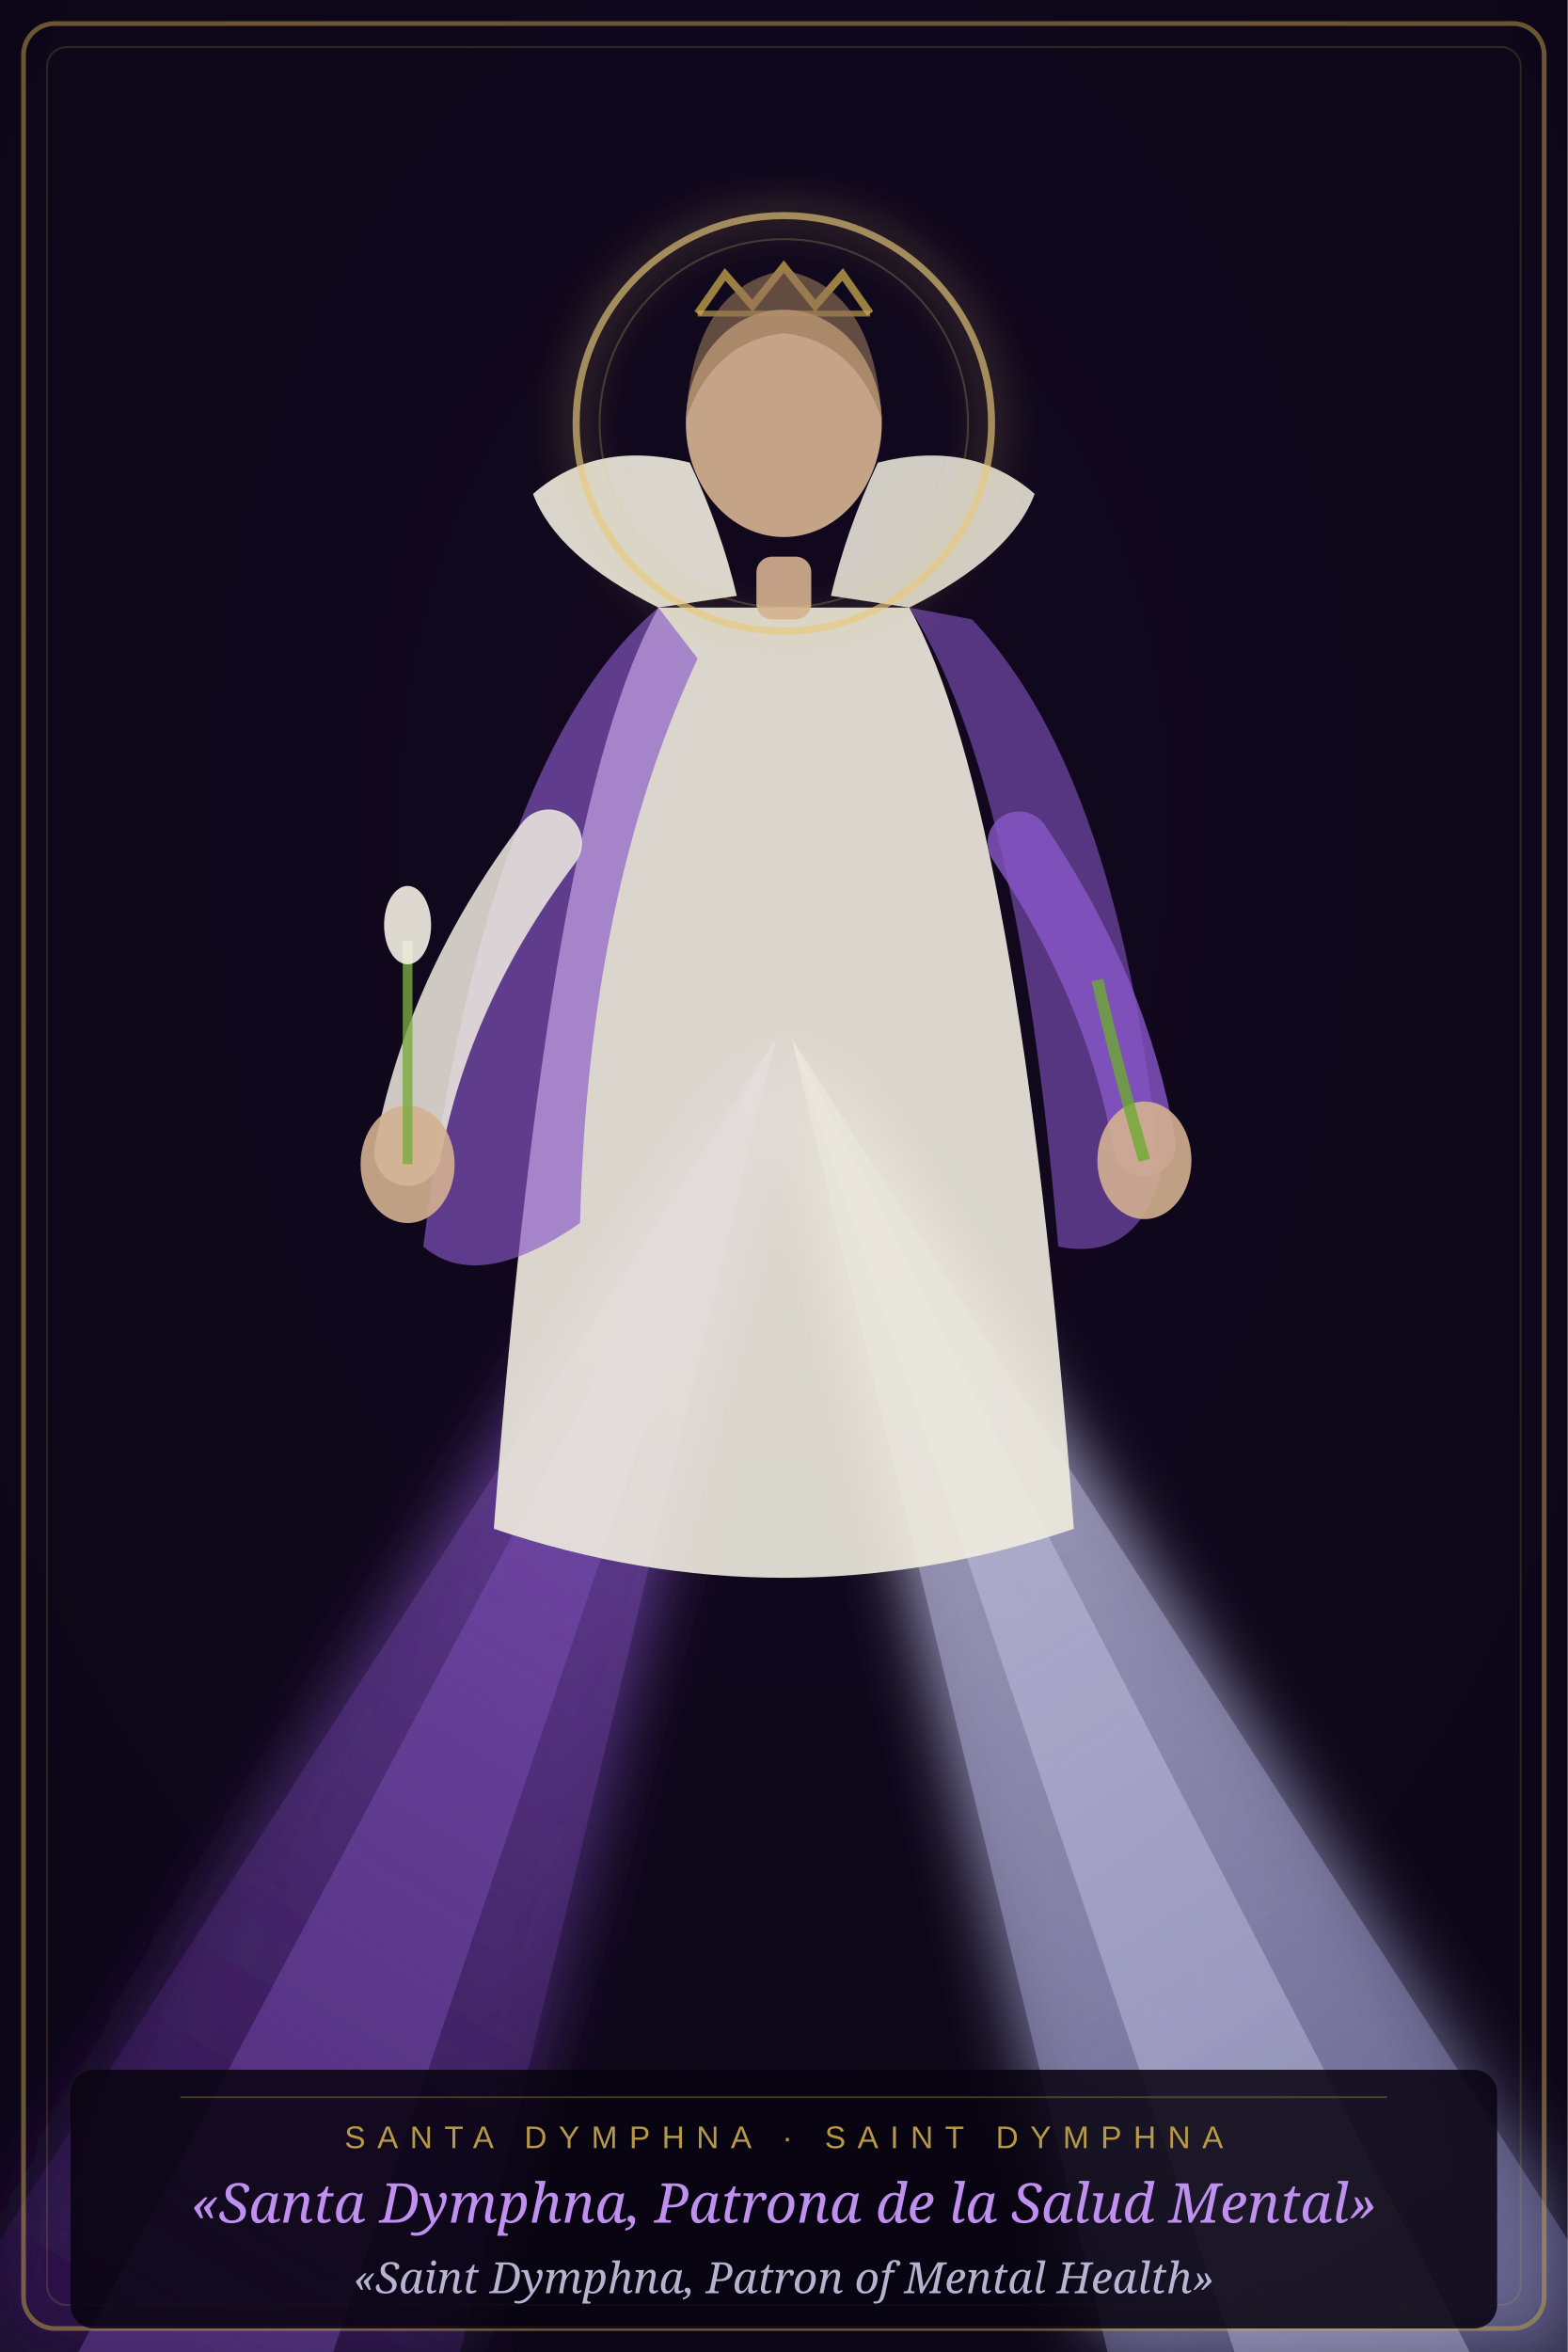
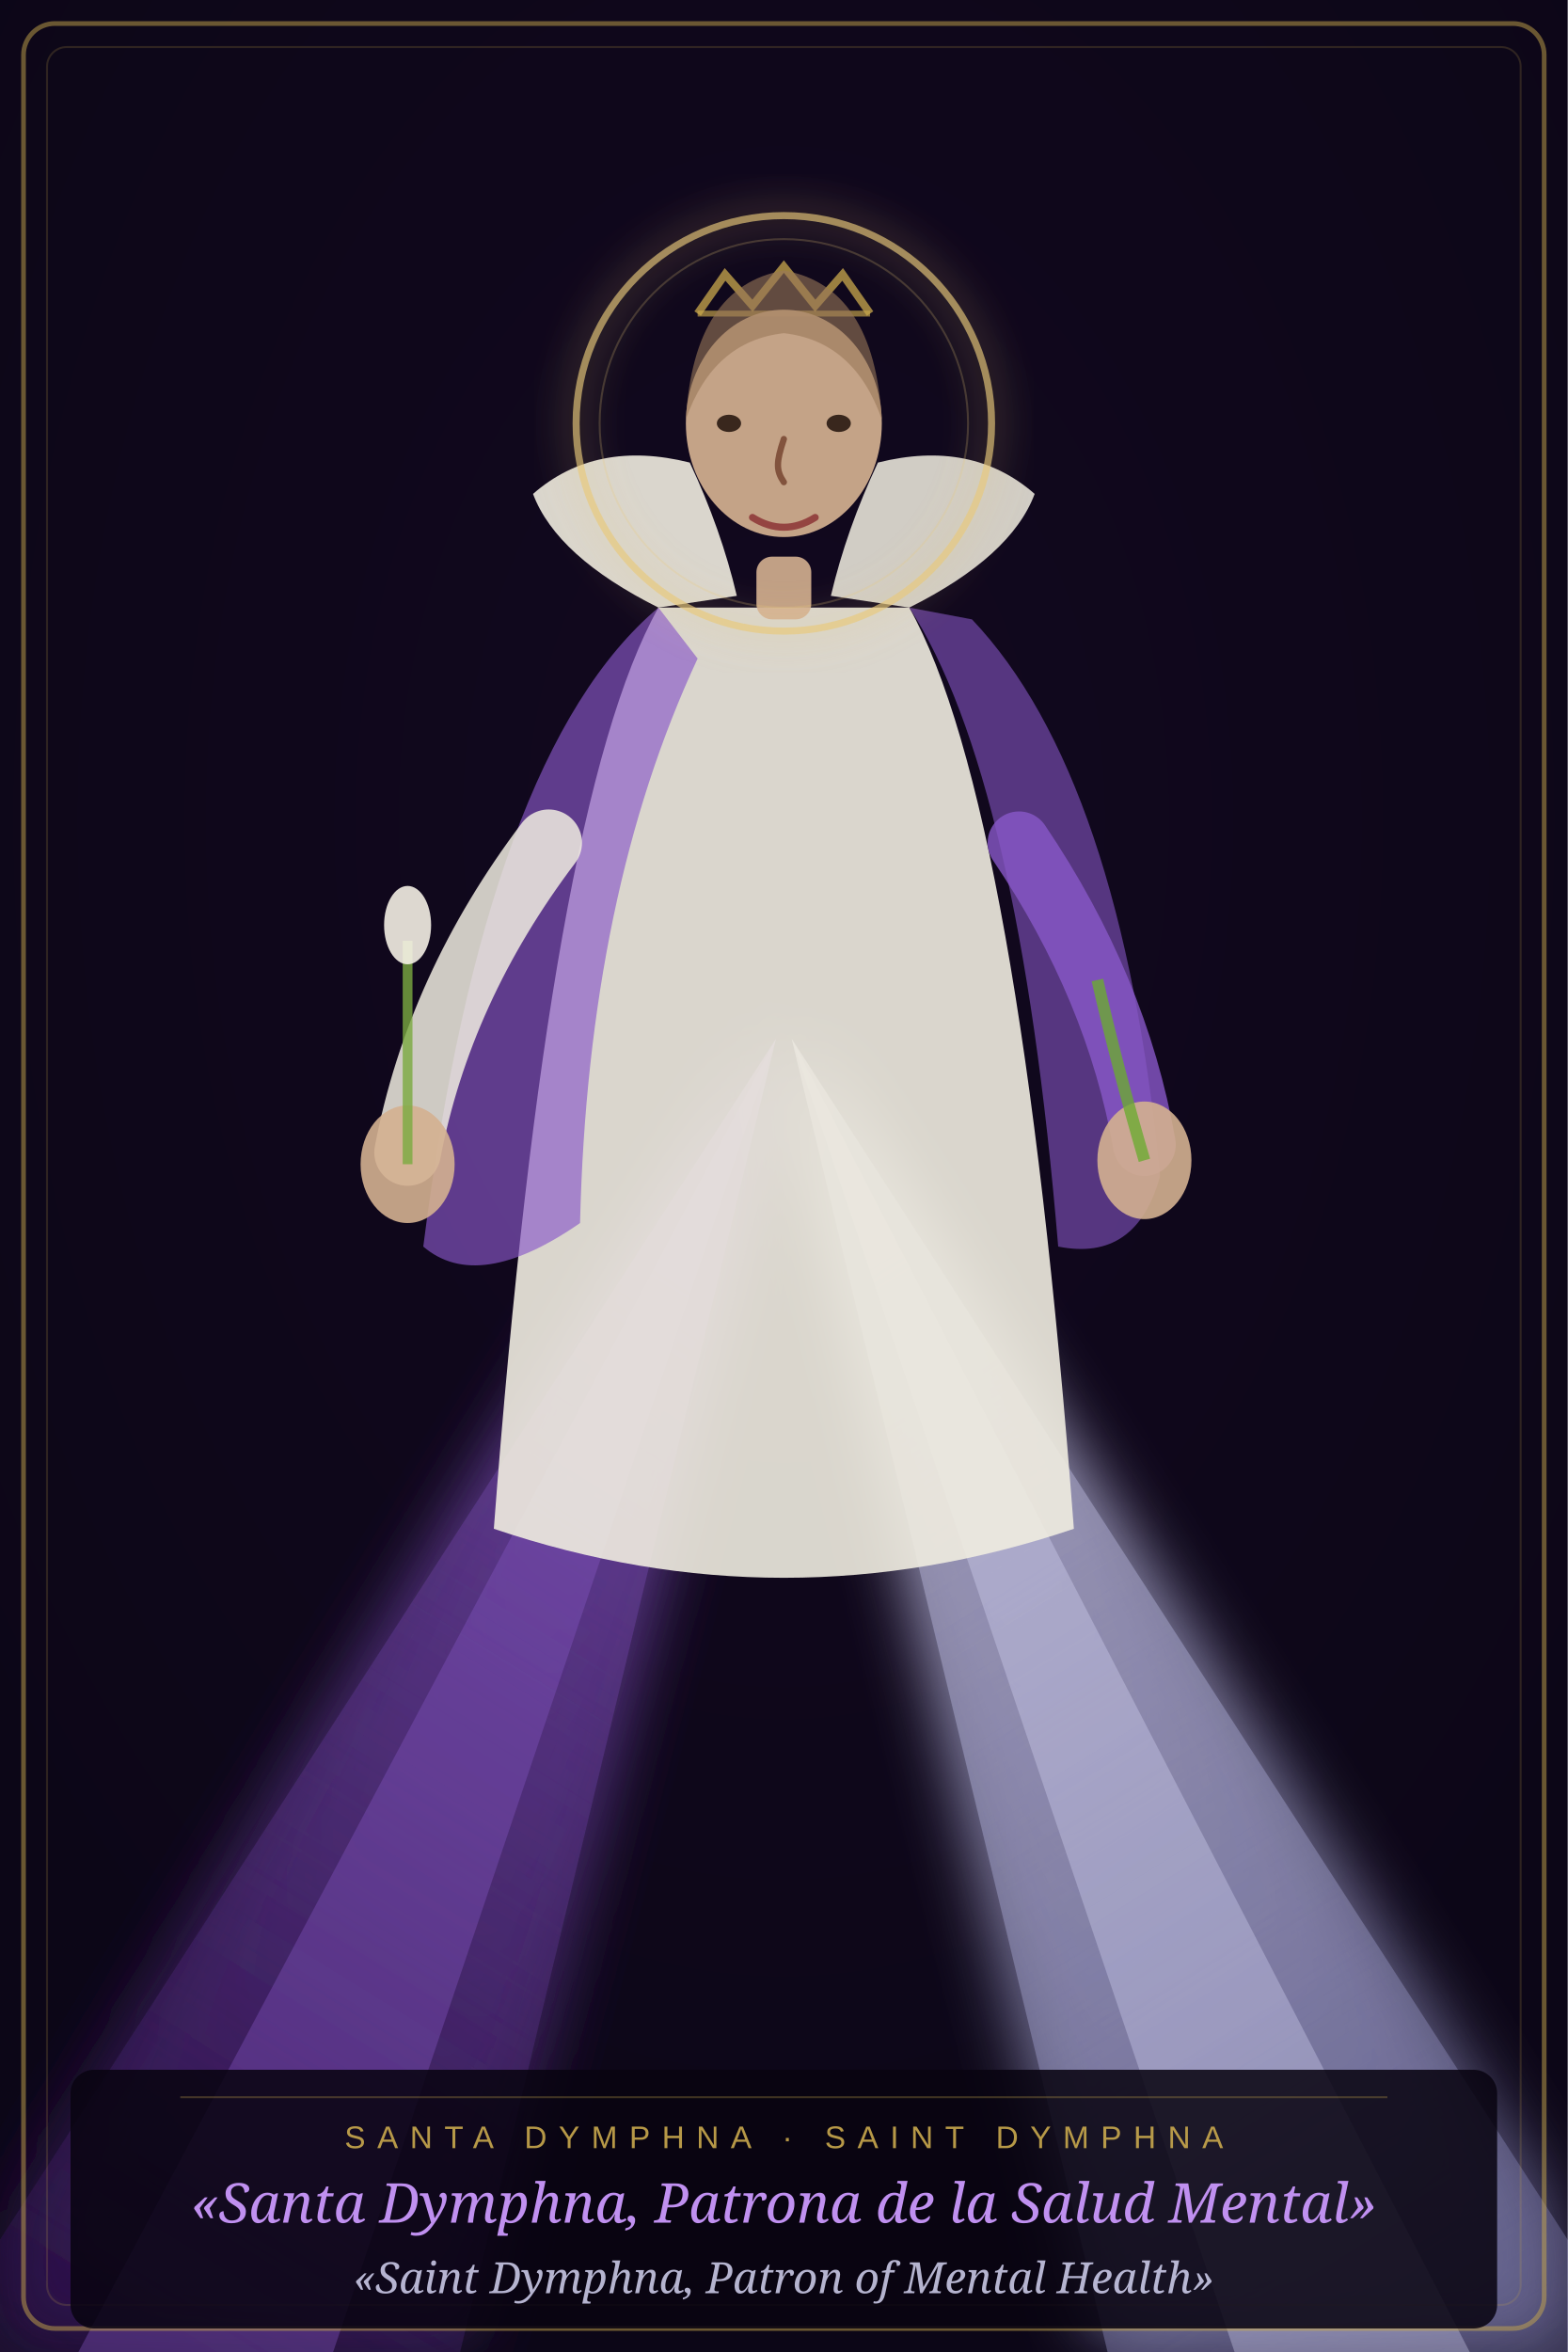
<svg xmlns="http://www.w3.org/2000/svg" viewBox="0 0 400 600">
  <defs>
    <radialGradient id="std-bg" cx="50%" cy="35%" r="65%">
      <stop offset="0%" stop-color="#0e0818" />
      <stop offset="100%" stop-color="#080410" />
    </radialGradient>
    <linearGradient id="std-r1" x1="50%" y1="0%" x2="10%" y2="100%">
      <stop offset="0%" stop-color="#8858c8" stop-opacity="1" />
      <stop offset="100%" stop-color="#3a1860" stop-opacity="0.4" />
    </linearGradient>
    <linearGradient id="std-r2" x1="50%" y1="0%" x2="90%" y2="100%">
      <stop offset="0%" stop-color="#e0e0ff" stop-opacity="1" />
      <stop offset="100%" stop-color="#a0a0e0" stop-opacity="0.4" />
    </linearGradient>
    <filter id="std-gl">
      <feGaussianBlur stdDeviation="9" result="b" />
      <feMerge>
        <feMergeNode in="b" />
        <feMergeNode in="b" />
        <feMergeNode in="SourceGraphic" />
      </feMerge>
    </filter>
    <filter id="std-g2">
      <feGaussianBlur stdDeviation="5" result="b" />
      <feMerge>
        <feMergeNode in="b" />
        <feMergeNode in="SourceGraphic" />
      </feMerge>
    </filter>
  </defs>
  <rect width="400" height="600" fill="url(#std-bg)" />
  <rect width="400" height="600" fill="#381860" opacity="0.10" />
  <polygon points="198,265 -25,610 115,610" fill="url(#std-r1)" filter="url(#std-gl)" opacity="0.72" />
  <polygon points="198,265 20,600  85,600" fill="#8858c8" opacity="0.36" />
  <polygon points="202,265 425,610 285,610" fill="url(#std-r2)" filter="url(#std-gl)" opacity="0.68" />
  <polygon points="202,265 375,600 315,600" fill="#e0e0ff" opacity="0.32" />
  <path d="M168,155 Q140,205 126,390 Q200,415 274,390 Q260,205 232,155 Z" fill="#f0ece0" opacity="0.90" />
  <path d="M168,155 Q124,192 108,318 Q122,330 148,312 Q150,228 178,168 Z" fill="#8858c8" opacity="0.65" />
  <path d="M232,155 Q260,198 270,318 Q290,322 296,300 Q286,198 248,158 Z" fill="#8858c8" opacity="0.58" />
  <path d="M140,215 Q112,252 104,294" stroke="#f0ece0" stroke-width="17" fill="none" stroke-linecap="round" opacity="0.85" />
  <path d="M260,215 Q285,252 292,292" stroke="#8858c8" stroke-width="16" fill="none" stroke-linecap="round" opacity="0.80" />
  <ellipse cx="104" cy="297" rx="12" ry="15" fill="#d4b090" opacity="0.9" />
  <ellipse cx="292" cy="296" rx="12" ry="15" fill="#d4b090" opacity="0.9" />
  <line x1="104" y1="297" x2="104" y2="240" stroke="#7aaa40" stroke-width="2.5" opacity="0.8" />
  <ellipse cx="104" cy="236" rx="6" ry="10" fill="#f8f4e8" opacity="0.88" />
  <path d="M292,296 Q285,272 280,250" stroke="#6aaa30" stroke-width="3" fill="none" opacity="0.78" />
  <path d="M178,80 L185,70 L192,78 L200,68 L208,78 L215,70 L222,80" fill="none" stroke="#c9a84c" stroke-width="2" opacity="0.75" />
  <path d="M178,80 L222,80" stroke="#c9a84c" stroke-width="1.5" opacity="0.65" />
  <path d="M168,155 Q142,142 136,126 Q152,112 176,118 Q184,135 188,152 Z" fill="#f0ece0" opacity="0.90" />
  <path d="M232,155 Q258,142 264,126 Q248,112 224,118 Q216,135 212,152 Z" fill="#f0ece0" opacity="0.86" />
  <rect x="193" y="142" width="14" height="16" rx="4" fill="#d4b090" opacity="0.9" />
  <ellipse cx="200" cy="108" rx="25" ry="29" fill="#d4b090" opacity="0.92" />
  <path d="M175,107 Q177,73 200,69 Q223,73 225,107 Q218,87 200,85 Q182,87 175,107 Z" fill="#9a7858" opacity="0.60" />
  <circle cx="200" cy="108" r="53" fill="none" stroke="#e8c97a" stroke-width="1.8" stroke-opacity="0.65" filter="url(#std-g2)" />
  <circle cx="200" cy="108" r="47" fill="none" stroke="#e8c97a" stroke-width="0.5" stroke-opacity="0.22" />
  <rect x="6" y="6" width="388" height="588" rx="8" fill="none" stroke="#c9a84c" stroke-width="1.2" stroke-opacity="0.5" />
  <rect x="12" y="12" width="376" height="576" rx="5" fill="none" stroke="#c9a84c" stroke-width="0.5" stroke-opacity="0.18" />
  <rect x="18" y="528" width="364" height="66" rx="6" fill="#080410" opacity="0.86" />
  <line x1="46" y1="535" x2="354" y2="535" stroke="#c9a84c" stroke-width="0.5" stroke-opacity="0.28" />
  <text x="200" y="548" text-anchor="middle" font-family="Arial,sans-serif" font-size="8" fill="#c9a84c" letter-spacing="3" opacity="0.9">SANTA DYMPHNA  ·  SAINT DYMPHNA</text>
  <text x="200" y="567" text-anchor="middle" font-family="Georgia,serif" font-size="14" fill="#c090f0" font-style="italic">«Santa Dymphna, Patrona de la Salud Mental»</text>
  <text x="200" y="585" text-anchor="middle" font-family="Georgia,serif" font-size="11" fill="#e0e0ff" font-style="italic" opacity="0.8">«Saint Dymphna, Patron of Mental Health»</text>
+   <g id="tup-face-features" opacity="0.9">
+     <ellipse id="tup-eye-left" cx="186" cy="108" rx="3.1" ry="2.2" fill="#2a1a12" />
+     <ellipse id="tup-eye-right" cx="214" cy="108" rx="3.1" ry="2.2" fill="#2a1a12" />
+     <path id="tup-nose" d="M200 112 C198 118, 198 120, 200 123" stroke="#7b4a35" stroke-width="1.6" fill="none" stroke-linecap="round" />
+     <path id="tup-mouth" d="M192 132 Q200 137 208 132" stroke="#8f3a3a" stroke-width="1.8" fill="none" stroke-linecap="round" />
+   </g>
</svg>
